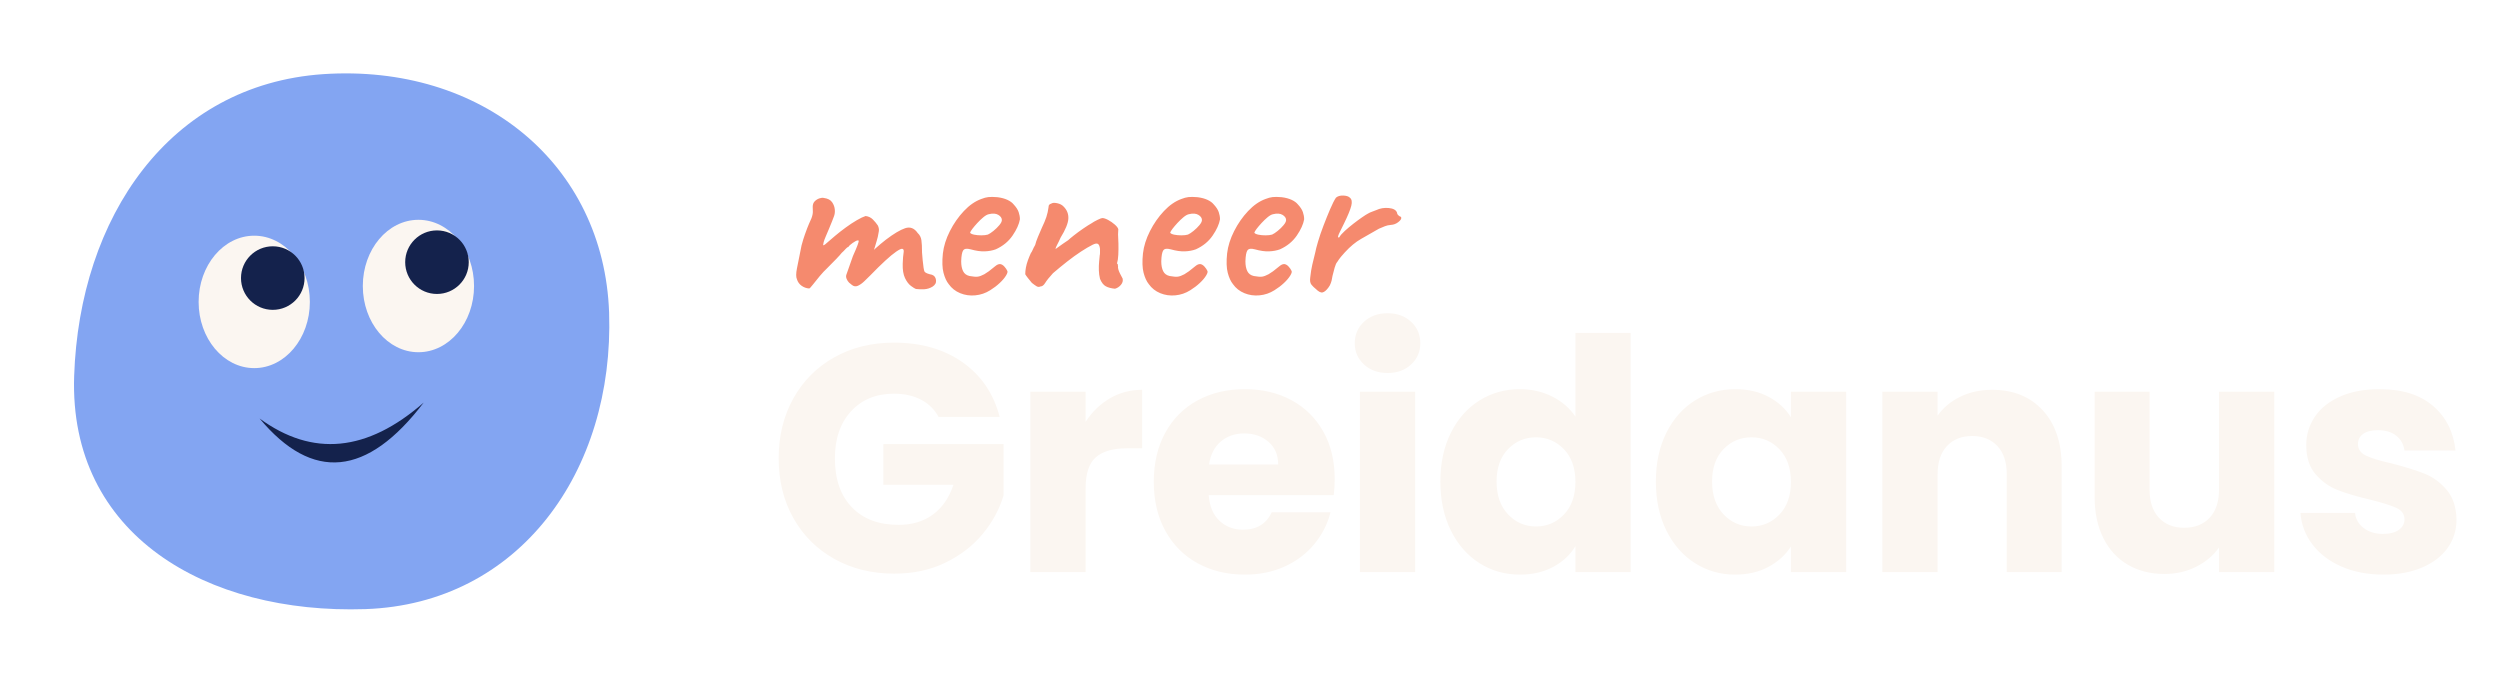
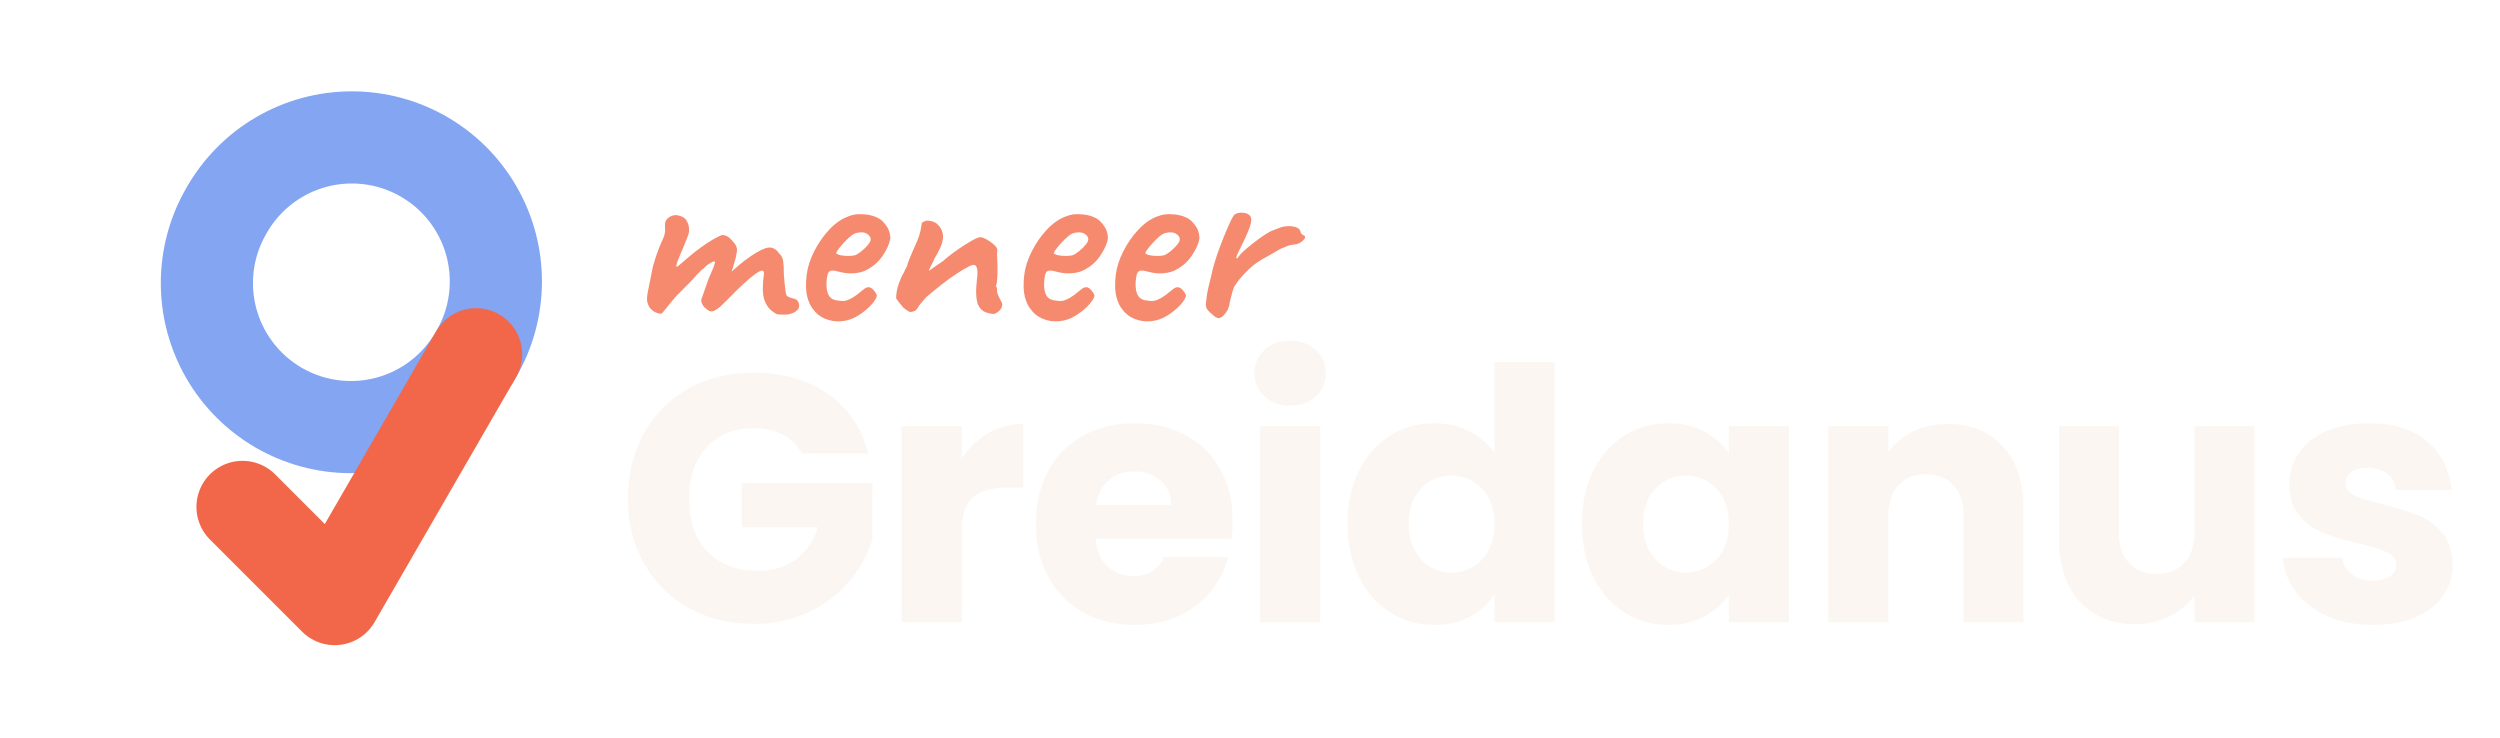
- <svg xmlns="http://www.w3.org/2000/svg" viewBox="0 0 944 256" width="944" height="256" role="img" aria-labelledby="titel">
-   <g id="blobje">
-     <path fill="#83A5F2" d="M122 28 C182 24 228 62 230 118 C232 178 196 228 138 230 C78 232 26 202 28 142 C30 82 64 32 122 28 Z" />
-     <ellipse cx="96" cy="114" rx="21" ry="25" fill="#FBF6F1" />
-     <ellipse cx="158" cy="108" rx="21" ry="25" fill="#FBF6F1" />
-     <circle cx="103" cy="105" r="12" fill="#14224C" />
-     <circle cx="165" cy="99" r="12" fill="#14224C" />
-     <path fill="#14224C" d="M98 158 Q128 194 160 152 Q128 180 98 158 Z" />
+ <svg xmlns="http://www.w3.org/2000/svg" viewBox="76 0 868 256" width="868" height="256" role="img" aria-labelledby="titel">
+   <g id="teken" transform="translate(70 0)">
+     <g transform="translate(8 0)" fill="none" stroke-width="32">
+       <path stroke="#83A5F2" d="M163.3 123A50 50 0 1 0 76.7 73A50 50 0 1 0 163.3 123Z" />
+       <path stroke="#F26749" stroke-linecap="round" stroke-linejoin="round" d="M163.3 123L114.2 208L82.2 176" />
+     </g>
  </g>
  <path id="meneer" fill="#F58A6E" d="M345.856 109.12Q345.28 108.928 343.984 107.968Q342.688 107.008 341.728 104.992Q340.768 102.976 340.864 99.616Q340.96 96.736 341.2 95.392Q341.44 94.048 340.672 93.952Q340.096 93.856 338.416 95.008Q336.736 96.16 334.288 98.416Q331.84 100.672 328.672 103.936Q327.616 104.992 326.368 106.192Q325.12 107.392 323.92 107.92Q322.72 108.448 321.664 107.584L320.608 106.72Q320.032 106.144 319.696 105.328Q319.36 104.512 319.552 103.84L322.048 96.736Q323.296 93.952 323.776 92.656Q324.256 91.36 324.256 91.024Q324.256 90.688 323.776 90.784Q323.2 90.88 321.952 91.744Q320.704 92.608 320.32 93.28Q319.936 93.28 319.264 94.048Q318.592 94.816 317.824 95.488Q317.248 96.256 315.616 97.936Q313.984 99.616 312.256 101.344Q311.008 102.496 309.52 104.272Q308.032 106.048 306.928 107.488Q305.824 108.928 305.536 108.928Q304.0 108.832 302.704 107.92Q301.408 107.008 300.928 105.472Q300.352 104.224 300.928 101.344Q301.504 98.464 302.656 92.704Q303.04 91.264 303.328 90.352Q303.616 89.44 303.952 88.48Q304.288 87.52 304.816 86.128Q305.344 84.736 306.4 82.432Q306.976 80.896 306.928 79.792Q306.88 78.688 306.88 78.112Q306.88 76.768 307.648 76.0Q308.416 75.232 309.424 74.896Q310.432 74.56 311.104 74.752Q313.312 75.04 314.224 76.384Q315.136 77.728 315.232 79.264Q315.328 80.608 314.896 81.712Q314.464 82.816 314.176 83.584L313.12 86.176Q312.352 88.0 311.776 89.344Q311.2 90.688 311.008 91.456Q310.816 92.224 310.816 92.512Q310.912 92.8 311.584 92.272Q312.256 91.744 313.312 90.784Q314.368 89.824 315.328 89.056Q317.152 87.52 319.312 85.936Q321.472 84.352 323.536 83.152Q325.6 81.952 326.848 81.568Q328.48 81.76 329.584 82.864Q330.688 83.968 331.456 85.12Q332.032 86.272 331.84 87.376Q331.648 88.48 331.456 89.44Q331.36 89.824 331.024 91.024Q330.688 92.224 330.352 93.28Q330.016 94.336 330.016 94.336Q330.016 94.336 330.736 93.664Q331.456 92.992 332.56 92.08Q333.664 91.168 334.528 90.496Q338.944 87.136 341.776 86.176Q344.608 85.216 346.528 88.0Q347.68 89.056 347.92 90.688Q348.16 92.32 348.16 95.392Q348.256 96.64 348.4 98.224Q348.544 99.808 348.736 101.056Q348.928 102.304 349.12 102.592Q349.408 102.976 350.176 103.264Q350.944 103.552 351.904 103.744Q353.248 104.224 353.44 105.76Q353.632 107.296 352.096 108.256Q350.656 109.12 349.024 109.216Q347.392 109.312 345.856 109.12ZM373.888 109.6Q371.296 111.232 368.272 111.52Q365.248 111.808 362.56 110.704Q359.872 109.6 358.24 107.296Q356.992 105.76 356.272 103.024Q355.552 100.288 356.032 95.68Q356.512 91.552 358.672 87.28Q360.832 83.008 363.952 79.696Q367.072 76.384 370.528 75.136Q371.968 74.56 373.216 74.416Q374.464 74.272 376.672 74.464Q378.88 74.752 380.416 75.472Q381.952 76.192 382.72 77.152Q384.16 78.688 384.64 80.08Q385.12 81.472 385.12 82.816Q384.64 85.6 382.336 88.96Q380.032 92.32 376.0 94.144Q374.176 94.816 371.872 94.912Q369.568 95.008 366.496 94.144Q364.384 93.568 363.712 94.528Q363.04 95.488 362.944 98.656Q362.944 100.96 363.664 102.4Q364.384 103.84 366.112 104.224Q368.224 104.608 369.232 104.464Q370.24 104.32 371.68 103.552Q372.736 102.88 373.36 102.448Q373.984 102.016 374.512 101.536Q375.04 101.056 375.712 100.576Q376.288 100.096 376.72 99.904Q377.152 99.712 377.632 99.712Q378.496 99.808 379.264 100.672Q380.032 101.536 380.32 102.208Q380.704 102.688 379.888 104.032Q379.072 105.376 377.488 106.864Q375.904 108.352 373.888 109.6ZM373.024 88.576Q373.888 88.192 375.136 87.184Q376.384 86.176 377.344 85.024Q378.304 83.872 378.304 83.104Q378.304 81.952 376.96 81.136Q375.616 80.32 373.312 80.896Q372.448 81.088 371.296 82.048Q370.144 83.008 369.04 84.208Q367.936 85.408 367.168 86.416Q366.4 87.424 366.304 87.904Q366.688 88.384 367.888 88.624Q369.088 88.864 370.576 88.864Q372.064 88.864 373.024 88.576ZM421.024 109.024Q418.912 108.832 417.568 108.112Q416.224 107.392 415.36 105.28Q414.976 103.744 414.928 102.064Q414.88 100.384 415.024 98.848Q415.168 97.312 415.264 96.352Q415.36 96.16 415.36 95.44Q415.36 94.72 415.36 93.952Q415.168 92.416 414.544 92.08Q413.92 91.744 412.576 92.416Q410.656 93.376 408.16 95.008Q405.664 96.64 402.976 98.752Q400.288 100.864 397.6 103.168Q395.488 105.472 394.672 106.816Q393.856 108.16 392.896 108.16Q392.128 108.544 391.36 108.064Q390.592 107.584 389.632 106.816Q388.96 106.048 388.144 104.992Q387.328 103.936 387.136 103.552Q387.136 102.4 387.376 101.056Q387.616 99.712 388.144 98.272Q388.672 96.832 389.248 95.584Q389.632 95.104 389.968 94.288Q390.304 93.472 390.88 92.512Q391.168 91.264 391.936 89.44Q392.704 87.616 393.376 86.08Q394.528 83.68 395.104 81.952Q395.68 80.224 395.968 78.016Q395.872 77.824 396.112 77.44Q396.352 77.056 396.736 76.96H396.832Q397.504 76.384 399.136 76.72Q400.768 77.056 401.632 78.016Q403.552 79.936 403.408 82.576Q403.264 85.216 400.48 89.728Q399.808 91.264 399.184 92.416Q398.56 93.568 398.56 94.048Q398.56 94.048 399.424 93.424Q400.288 92.8 401.44 91.984Q402.592 91.168 403.36 90.688Q403.84 90.208 405.472 88.912Q407.104 87.616 409.072 86.272Q411.04 84.928 412.096 84.352Q413.056 83.68 414.448 83.008Q415.84 82.336 416.224 82.336Q417.088 82.336 418.432 83.056Q419.776 83.776 420.928 84.784Q422.08 85.792 422.272 86.56Q422.272 86.944 422.224 87.472Q422.176 88.0 422.176 88.48Q422.272 89.92 422.32 92.032Q422.368 94.144 422.272 96.16Q422.176 98.176 421.792 99.424Q421.792 99.424 421.888 99.616Q421.984 99.808 422.176 100.0Q422.08 100.192 422.128 100.384Q422.176 100.576 422.176 100.576Q422.08 100.96 422.272 101.68Q422.464 102.4 422.896 103.264Q423.328 104.128 423.904 105.184Q424.192 106.432 423.28 107.536Q422.368 108.64 421.024 109.024ZM449.44 109.6Q446.848 111.232 443.824 111.52Q440.8 111.808 438.112 110.704Q435.424 109.6 433.792 107.296Q432.544 105.76 431.824 103.024Q431.104 100.288 431.584 95.68Q432.064 91.552 434.224 87.28Q436.384 83.008 439.504 79.696Q442.624 76.384 446.08 75.136Q447.52 74.56 448.768 74.416Q450.016 74.272 452.224 74.464Q454.432 74.752 455.968 75.472Q457.504 76.192 458.272 77.152Q459.712 78.688 460.192 80.08Q460.672 81.472 460.672 82.816Q460.192 85.6 457.888 88.96Q455.584 92.32 451.552 94.144Q449.728 94.816 447.424 94.912Q445.12 95.008 442.048 94.144Q439.936 93.568 439.264 94.528Q438.592 95.488 438.496 98.656Q438.496 100.96 439.216 102.4Q439.936 103.84 441.664 104.224Q443.776 104.608 444.784 104.464Q445.792 104.32 447.232 103.552Q448.288 102.88 448.912 102.448Q449.536 102.016 450.064 101.536Q450.592 101.056 451.264 100.576Q451.84 100.096 452.272 99.904Q452.704 99.712 453.184 99.712Q454.048 99.808 454.816 100.672Q455.584 101.536 455.872 102.208Q456.256 102.688 455.44 104.032Q454.624 105.376 453.04 106.864Q451.456 108.352 449.44 109.6ZM448.576 88.576Q449.44 88.192 450.688 87.184Q451.936 86.176 452.896 85.024Q453.856 83.872 453.856 83.104Q453.856 81.952 452.512 81.136Q451.168 80.32 448.864 80.896Q448 81.088 446.848 82.048Q445.696 83.008 444.592 84.208Q443.488 85.408 442.72 86.416Q441.952 87.424 441.856 87.904Q442.24 88.384 443.44 88.624Q444.64 88.864 446.128 88.864Q447.616 88.864 448.576 88.576ZM481.216 109.6Q478.624 111.232 475.6 111.52Q472.576 111.808 469.888 110.704Q467.2 109.6 465.568 107.296Q464.32 105.76 463.6 103.024Q462.88 100.288 463.36 95.68Q463.84 91.552 466.0 87.28Q468.16 83.008 471.28 79.696Q474.4 76.384 477.856 75.136Q479.296 74.56 480.544 74.416Q481.792 74.272 484.0 74.464Q486.208 74.752 487.744 75.472Q489.28 76.192 490.048 77.152Q491.488 78.688 491.968 80.08Q492.448 81.472 492.448 82.816Q491.968 85.6 489.664 88.96Q487.36 92.32 483.328 94.144Q481.504 94.816 479.2 94.912Q476.896 95.008 473.824 94.144Q471.712 93.568 471.04 94.528Q470.368 95.488 470.272 98.656Q470.272 100.96 470.992 102.4Q471.712 103.84 473.44 104.224Q475.552 104.608 476.56 104.464Q477.568 104.32 479.008 103.552Q480.064 102.88 480.688 102.448Q481.312 102.016 481.84 101.536Q482.368 101.056 483.04 100.576Q483.616 100.096 484.048 99.904Q484.48 99.712 484.96 99.712Q485.824 99.808 486.592 100.672Q487.36 101.536 487.648 102.208Q488.032 102.688 487.216 104.032Q486.4 105.376 484.816 106.864Q483.232 108.352 481.216 109.6ZM480.352 88.576Q481.216 88.192 482.464 87.184Q483.712 86.176 484.672 85.024Q485.632 83.872 485.632 83.104Q485.632 81.952 484.288 81.136Q482.944 80.32 480.64 80.896Q479.776 81.088 478.624 82.048Q477.472 83.008 476.368 84.208Q475.264 85.408 474.496 86.416Q473.728 87.424 473.632 87.904Q474.016 88.384 475.216 88.624Q476.416 88.864 477.904 88.864Q479.392 88.864 480.352 88.576ZM496.864 109.12Q496.0 108.448 495.232 107.536Q494.464 106.624 494.752 104.704Q495.04 102.016 495.52 99.952Q496.0 97.888 496.672 95.2Q496.864 94.048 497.68 91.264Q498.496 88.48 499.744 85.216Q500.992 81.952 502.24 79.024Q503.488 76.096 504.448 74.656Q505.408 73.792 507.184 73.84Q508.96 73.888 509.728 74.656Q510.784 75.52 510.256 77.68Q509.728 79.84 507.52 84.352Q506.752 85.984 506.08 87.28Q505.408 88.576 505.264 89.2Q505.12 89.824 505.696 89.632Q506.272 88.576 507.808 87.184Q509.344 85.792 511.072 84.448Q512.8 83.104 514.336 82.048Q515.872 80.992 516.448 80.704Q517.216 80.224 518.224 79.888Q519.232 79.552 519.616 79.36Q521.824 78.304 524.368 78.544Q526.912 78.784 527.488 80.224Q527.584 80.992 528.112 81.376Q528.64 81.76 528.64 81.76Q529.024 81.76 529.072 82.048Q529.12 82.336 529.12 82.336Q529.12 83.008 527.92 83.92Q526.72 84.832 525.184 84.928Q523.936 85.024 522.976 85.408Q522.016 85.792 520.672 86.368Q517.024 88.48 513.952 90.208Q510.88 91.936 507.808 95.296Q507.136 96.064 506.416 96.88Q505.696 97.696 504.928 98.944Q504.448 99.424 503.968 101.056Q503.488 102.688 503.152 104.176Q502.816 105.664 502.816 105.952Q502.816 105.952 502.528 106.864Q502.24 107.776 501.568 108.64Q500.416 110.176 499.408 110.416Q498.4 110.656 496.864 109.12Z" />
  <path id="greidanus" fill="#FBF6F1" d="M354.416 157.44Q352.098 153.17 347.767 150.913Q343.436 148.656 337.58 148.656Q327.454 148.656 321.354 155.305Q315.254 161.954 315.254 173.056Q315.254 184.89 321.659 191.539Q328.064 198.188 339.288 198.188Q346.974 198.188 352.281 194.284Q357.588 190.38 360.028 183.06H333.554V167.688H378.938V187.086Q376.62 194.894 371.069 201.604Q365.518 208.314 356.978 212.462Q348.438 216.61 337.702 216.61Q325.014 216.61 315.071 211.059Q305.128 205.508 299.577 195.626Q294.026 185.744 294.026 173.056Q294.026 160.368 299.577 150.425Q305.128 140.482 315.01 134.931Q324.892 129.38 337.58 129.38Q352.952 129.38 363.505 136.822Q374.058 144.264 377.474 157.44ZM431.276 147.192V169.274H425.542Q417.734 169.274 413.83 172.629Q409.926 175.984 409.926 184.402V216.0H389.064V147.924H409.926V159.27Q413.586 153.658 419.076 150.425Q424.566 147.192 431.276 147.192ZM503.622 186.964H456.408Q456.896 193.308 460.495 196.663Q464.094 200.018 469.34 200.018Q477.148 200.018 480.198 193.43H502.402Q500.694 200.14 496.241 205.508Q491.788 210.876 485.078 213.926Q478.368 216.976 470.072 216.976Q460.068 216.976 452.26 212.706Q444.452 208.436 440.06 200.506Q435.668 192.576 435.668 181.962Q435.668 171.348 439.999 163.418Q444.33 155.488 452.138 151.218Q459.946 146.948 470.072 146.948Q479.954 146.948 487.64 151.096Q495.326 155.244 499.657 162.93Q503.988 170.616 503.988 180.864Q503.988 183.792 503.622 186.964ZM482.638 175.374Q482.638 170.006 478.978 166.834Q475.318 163.662 469.828 163.662Q464.582 163.662 460.983 166.712Q457.384 169.762 456.53 175.374ZM511.552 129.624Q511.552 124.744 515.029 121.511Q518.506 118.278 523.996 118.278Q529.364 118.278 532.841 121.511Q536.318 124.744 536.318 129.624Q536.318 134.382 532.841 137.615Q529.364 140.848 523.996 140.848Q518.506 140.848 515.029 137.615Q511.552 134.382 511.552 129.624ZM534.366 147.924V216.0H513.504V147.924ZM573.894 146.948Q580.604 146.948 586.155 149.754Q591.706 152.56 594.878 157.318V125.72H615.74V216.0H594.878V206.24Q591.95 211.12 586.521 214.048Q581.092 216.976 573.894 216.976Q565.476 216.976 558.644 212.645Q551.812 208.314 547.847 200.323Q543.882 192.332 543.882 181.84Q543.882 171.348 547.847 163.418Q551.812 155.488 558.644 151.218Q565.476 146.948 573.894 146.948ZM579.994 165.126Q573.772 165.126 569.441 169.579Q565.11 174.032 565.11 181.84Q565.11 189.648 569.441 194.223Q573.772 198.798 579.994 198.798Q586.216 198.798 590.547 194.284Q594.878 189.77 594.878 181.962Q594.878 174.154 590.547 169.64Q586.216 165.126 579.994 165.126ZM655.268 146.948Q662.466 146.948 667.895 149.876Q673.324 152.804 676.252 157.562V147.924H697.114V216.0H676.252V206.362Q673.202 211.12 667.773 214.048Q662.344 216.976 655.146 216.976Q646.85 216.976 640.018 212.645Q633.186 208.314 629.221 200.323Q625.256 192.332 625.256 181.84Q625.256 171.348 629.221 163.418Q633.186 155.488 640.018 151.218Q646.85 146.948 655.268 146.948ZM661.368 165.126Q655.146 165.126 650.815 169.579Q646.484 174.032 646.484 181.84Q646.484 189.648 650.815 194.223Q655.146 198.798 661.368 198.798Q667.59 198.798 671.921 194.284Q676.252 189.77 676.252 181.962Q676.252 174.154 671.921 169.64Q667.59 165.126 661.368 165.126ZM778.488 176.228V216.0H757.748V179.034Q757.748 172.202 754.21 168.42Q750.672 164.638 744.694 164.638Q738.716 164.638 735.178 168.42Q731.64 172.202 731.64 179.034V216.0H710.778V147.924H731.64V156.952Q734.812 152.438 740.18 149.815Q745.548 147.192 752.258 147.192Q764.214 147.192 771.351 154.939Q778.488 162.686 778.488 176.228ZM858.764 147.924V216.0H837.902V206.728Q834.73 211.242 829.301 213.987Q823.872 216.732 817.284 216.732Q809.476 216.732 803.498 213.255Q797.52 209.778 794.226 203.19Q790.932 196.602 790.932 187.696V147.924H811.672V184.89Q811.672 191.722 815.21 195.504Q818.748 199.286 824.726 199.286Q830.826 199.286 834.364 195.504Q837.902 191.722 837.902 184.89V147.924ZM868.646 193.674H889.264Q889.63 197.212 892.558 199.408Q895.486 201.604 899.756 201.604Q903.66 201.604 905.795 200.079Q907.93 198.554 907.93 196.114Q907.93 193.186 904.88 191.783Q901.83 190.38 894.998 188.672Q887.678 186.964 882.798 185.073Q877.918 183.182 874.38 179.095Q870.842 175.008 870.842 168.054Q870.842 162.198 874.075 157.379Q877.308 152.56 883.591 149.754Q889.874 146.948 898.536 146.948Q911.346 146.948 918.727 153.292Q926.108 159.636 927.206 170.128H907.93Q907.442 166.59 904.819 164.516Q902.196 162.442 897.926 162.442Q894.266 162.442 892.314 163.845Q890.362 165.248 890.362 167.688Q890.362 170.616 893.473 172.08Q896.584 173.544 903.172 175.008Q910.736 176.96 915.494 178.851Q920.252 180.742 923.851 184.951Q927.45 189.16 927.572 196.236Q927.572 202.214 924.217 206.911Q920.862 211.608 914.579 214.292Q908.296 216.976 900.0 216.976Q891.094 216.976 884.14 213.926Q877.186 210.876 873.16 205.569Q869.134 200.262 868.646 193.674Z" />
</svg>
